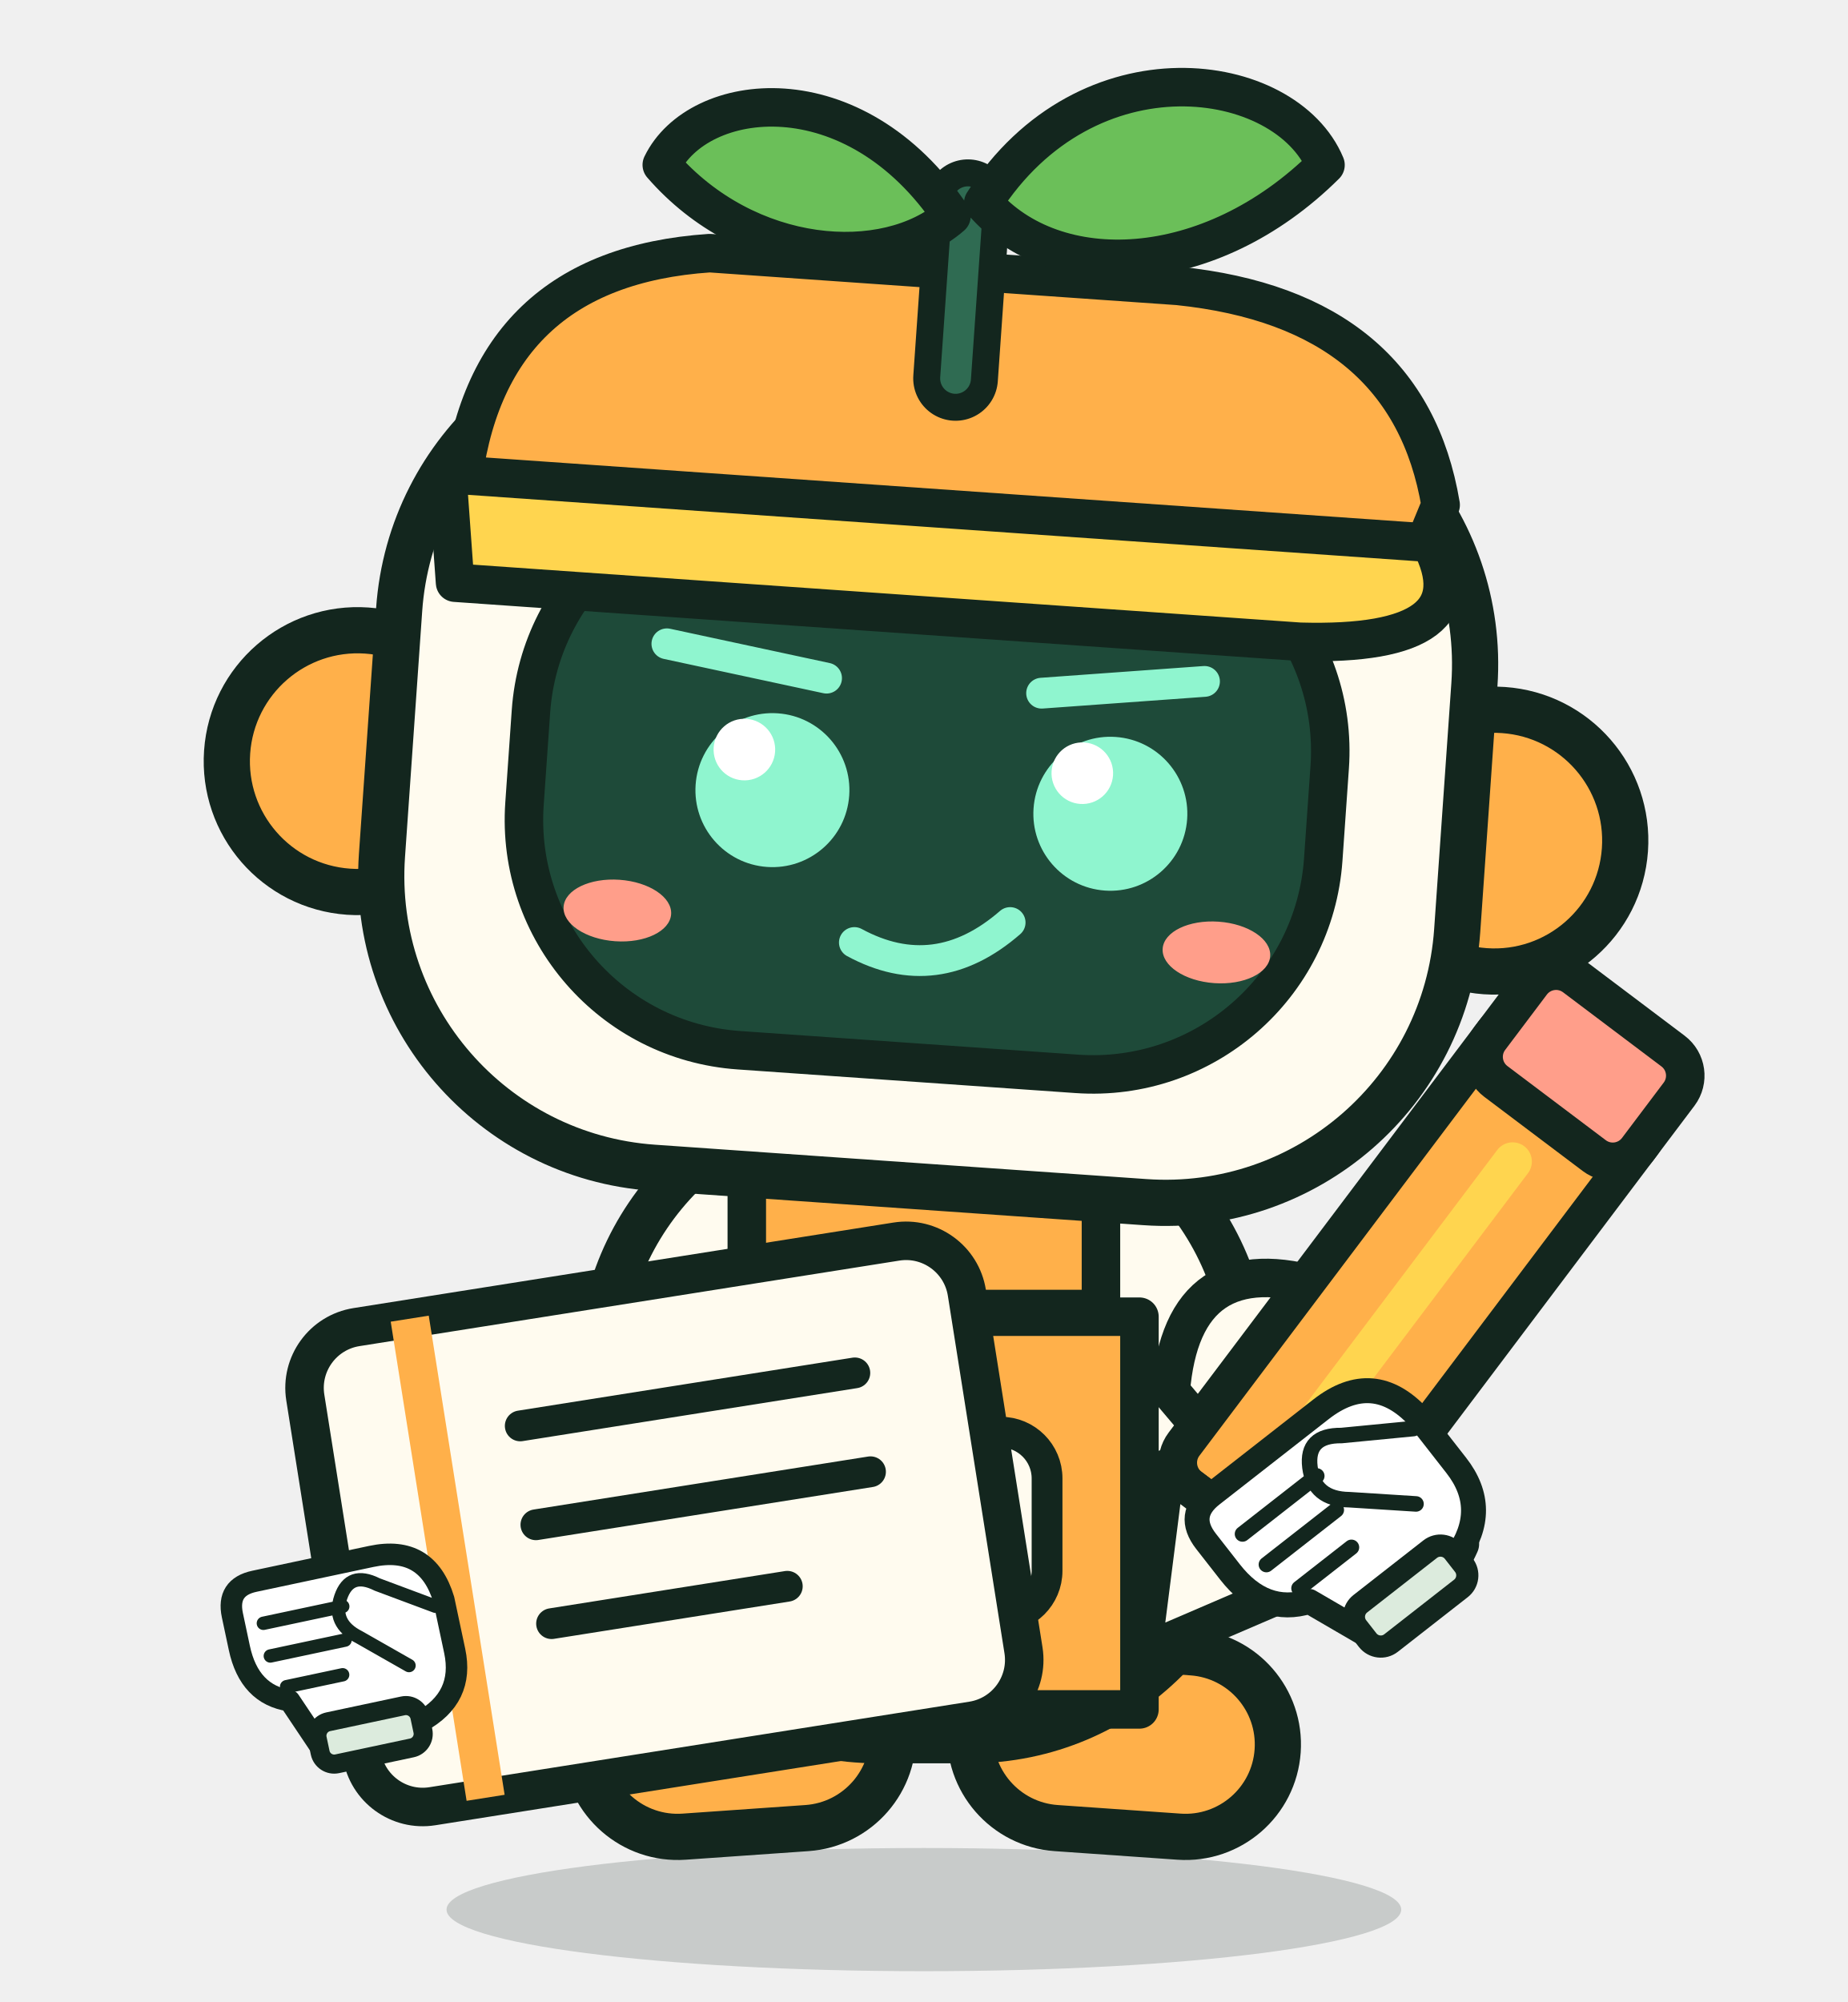
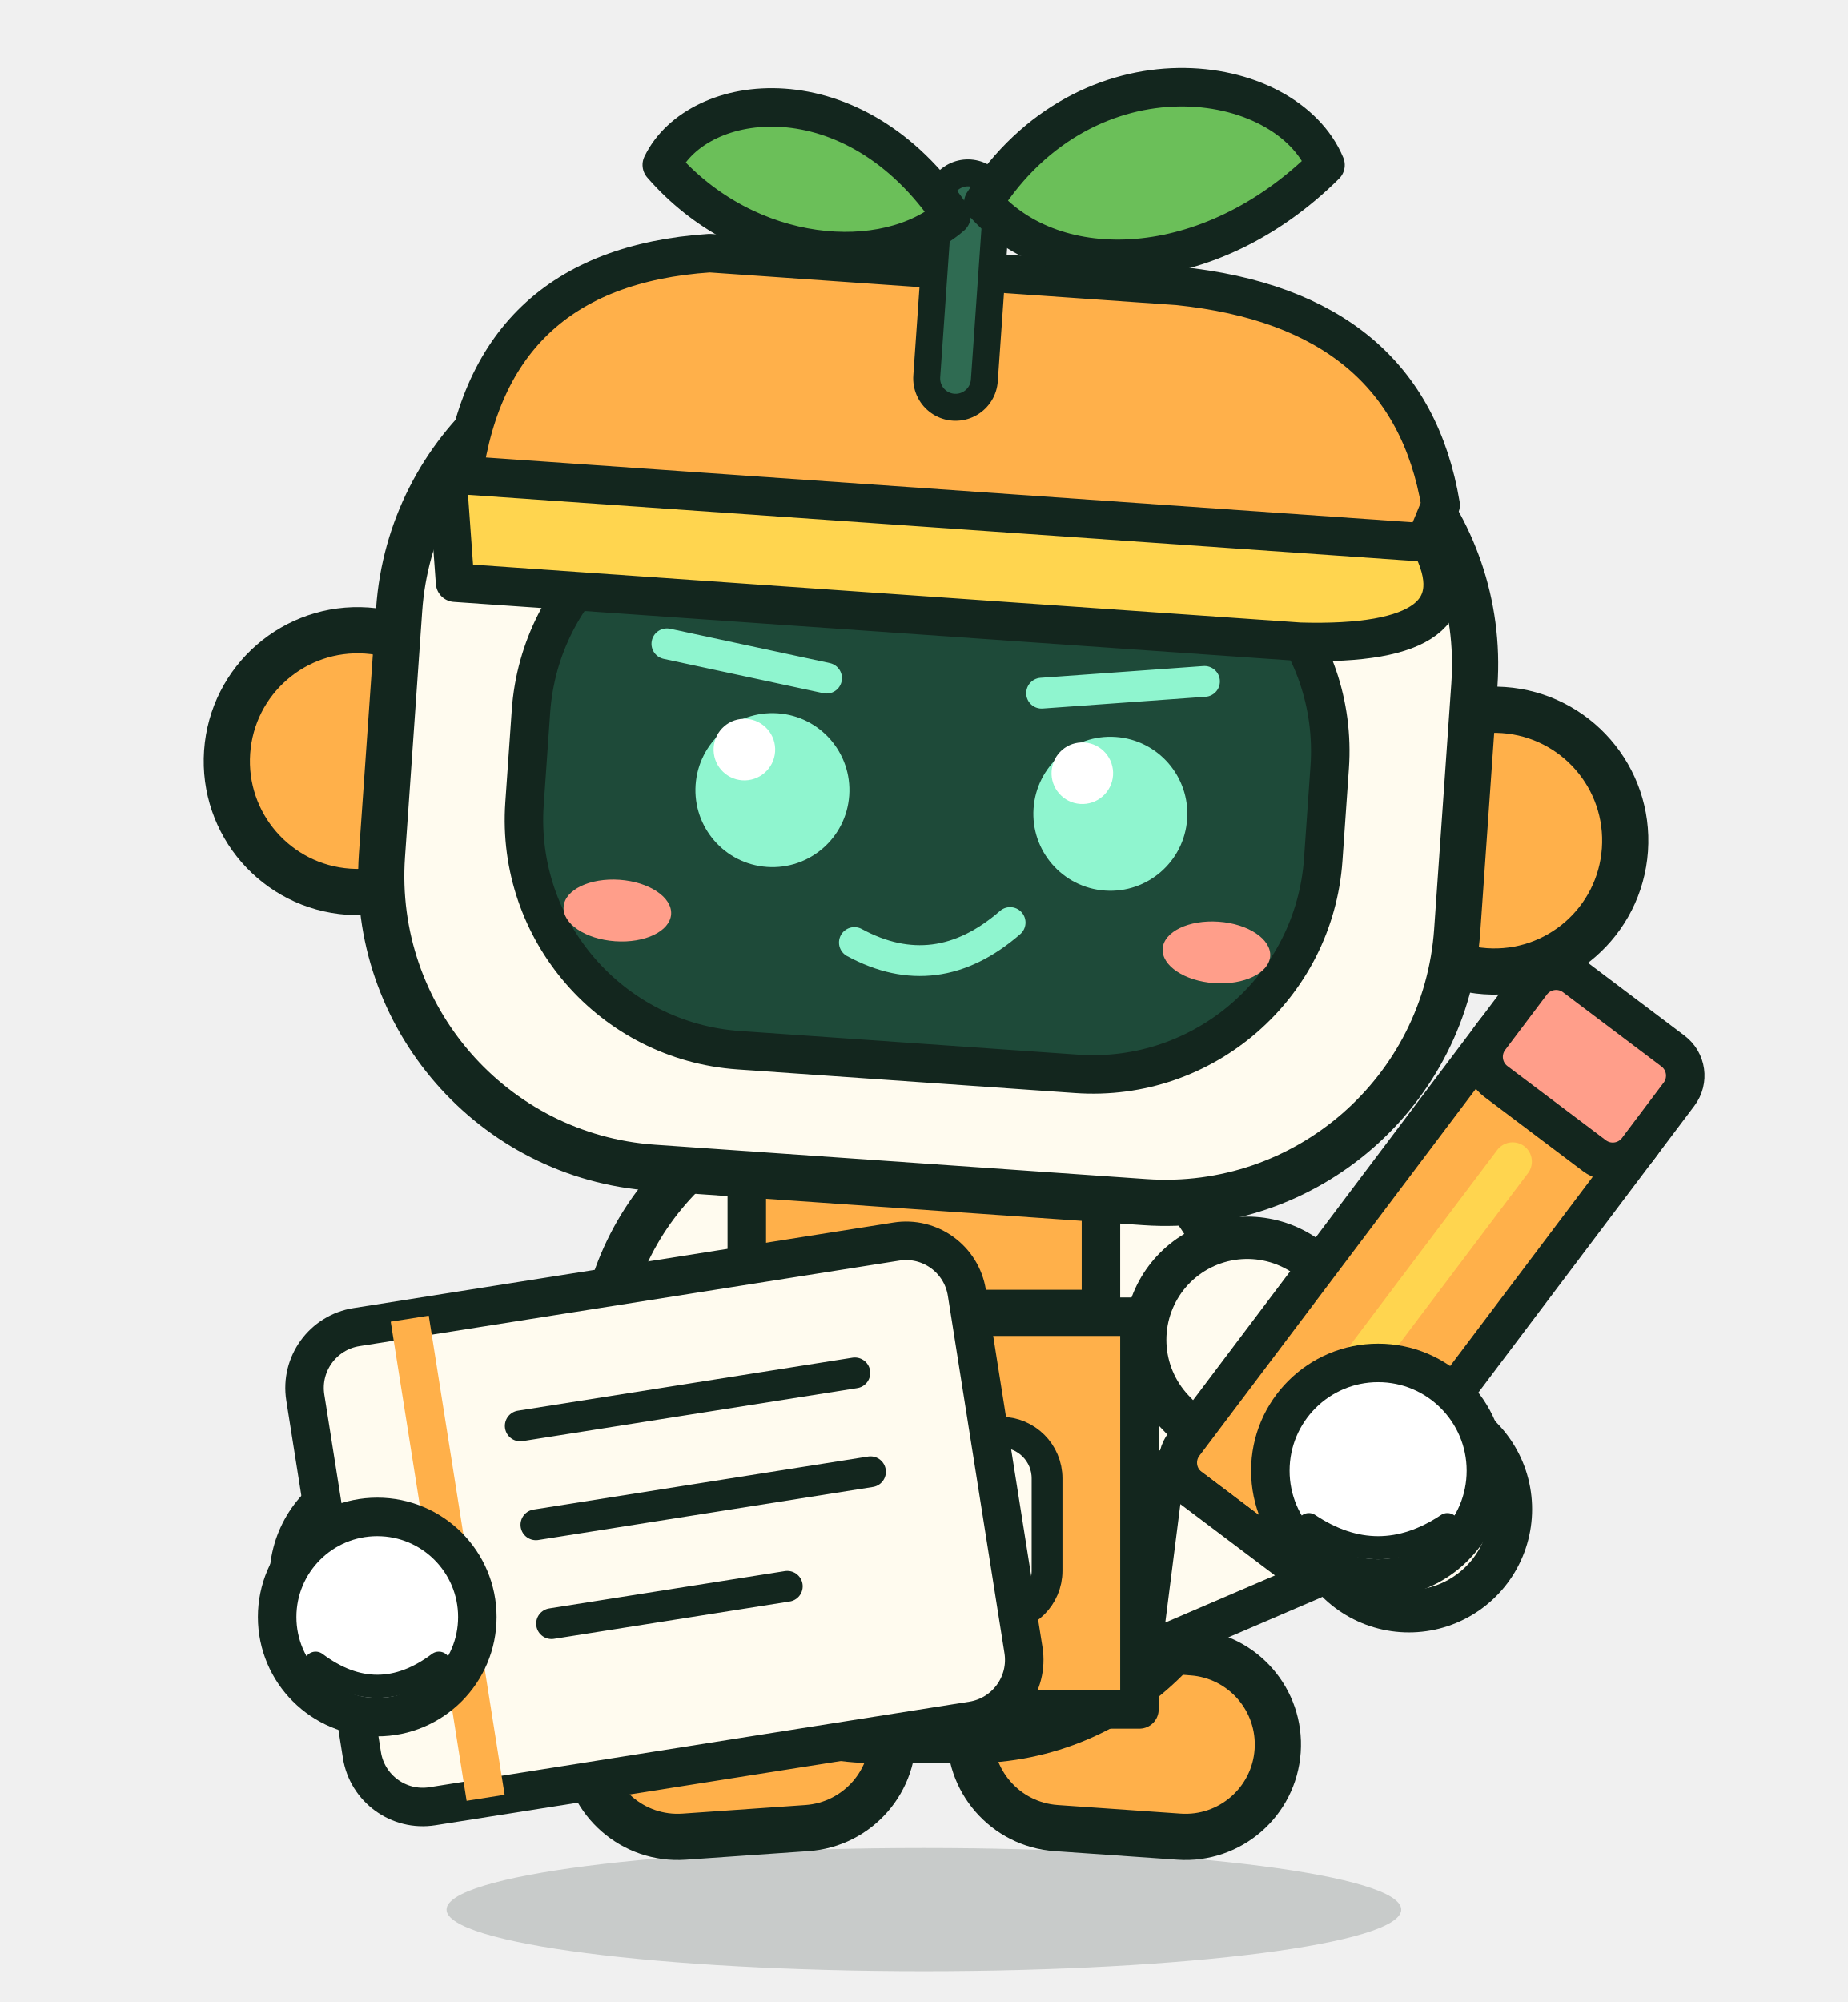
<svg xmlns="http://www.w3.org/2000/svg" class="ch ch-write" viewBox="0 0 240 260">
  <style>.ch-hop{animation:h 2.4s ease-in-out infinite}.ch-wave{transform-box:view-box;transform-origin:78px 176px;animation:w 1.6s ease-in-out infinite}.ch-eye{transform-box:fill-box;transform-origin:center;animation:b 4.5s infinite}@keyframes h{0%,100%{transform:translateY(0)}50%{transform:translateY(-8px)}}@keyframes w{0%,100%{transform:rotate(0)}50%{transform:rotate(18deg)}}@keyframes b{0%,94%,100%{transform:scaleY(1)}97%{transform:scaleY(.1)}}@media(prefers-reduced-motion:reduce){*{animation:none!important}}</style>
  <ellipse class="ch-shadow" cx="120" cy="248" rx="62" ry="8" fill="#13261E" fill-opacity=".18" />
  <g class="ch-hop">
    <rect x="76" y="214" width="40" height="24" rx="12" fill="#FFB04A" stroke="#13261E" stroke-linejoin="round" stroke-linecap="round" stroke-width="6" transform="rotate(-4 96 226)" />
    <rect x="126" y="214" width="40" height="24" rx="12" fill="#FFB04A" stroke="#13261E" stroke-linejoin="round" stroke-linecap="round" stroke-width="6" transform="rotate(4 146 226)" />
    <rect x="78" y="142" width="84" height="84" rx="36" fill="#FFFBEF" stroke="#13261E" stroke-linejoin="round" stroke-linecap="round" stroke-width="6" />
    <path d="M97 148 V170 H143 V148 M92 171 H148 V222 H92Z" fill="#FFB04A" stroke="#13261E" stroke-linejoin="round" stroke-linecap="round" stroke-width="5" />
    <rect x="103" y="186" width="33" height="24" rx="6" fill="#FFFBEF" stroke="#13261E" stroke-linejoin="round" stroke-linecap="round" stroke-width="4" />
    <g transform="rotate(4 120 108)">
      <circle cx="46" cy="104" r="17" fill="#FFB04A" stroke="#13261E" stroke-linejoin="round" stroke-linecap="round" stroke-width="6" />
      <circle cx="194" cy="104" r="17" fill="#FFB04A" stroke="#13261E" stroke-linejoin="round" stroke-linecap="round" stroke-width="6" />
      <rect x="50" y="46" width="140" height="108" rx="38" fill="#FFFBEF" stroke="#13261E" stroke-linejoin="round" stroke-linecap="round" stroke-width="6" />
      <rect x="68" y="66" width="104" height="72" rx="30" fill="#1E4A39" stroke="#13261E" stroke-linejoin="round" stroke-linecap="round" stroke-width="5" />
      <g class="ch-eye">
        <ellipse cx="100" cy="104" rx="10" ry="10" fill="#8FF5CF" />
        <circle cx="96" cy="99" r="4" fill="#fff" />
      </g>
      <g class="ch-eye">
        <ellipse cx="144" cy="104" rx="10" ry="10" fill="#8FF5CF" />
        <circle cx="140" cy="99" r="4" fill="#fff" />
      </g>
      <path d="M85 86 L106 89 M134 89 L155 86" stroke="#8FF5CF" stroke-width="4" stroke-linecap="round" />
      <ellipse cx="81" cy="121" rx="7" ry="4" fill="#FF9E8A" />
      <ellipse cx="159" cy="121" rx="7" ry="4" fill="#FF9E8A" />
      <path d="M112 123 Q123 128 132 119" stroke="#8FF5CF" stroke-width="4" fill="none" stroke-linecap="round" />
      <path d="M57 68 Q58 39 87 35 H148 Q178 36 184 61 L181 70Z" fill="#FFB04A" stroke="#13261E" stroke-linejoin="round" stroke-linecap="round" stroke-width="5" />
      <path d="M55 66 H183 Q191 79 167 80 H57Z" fill="#FFD54F" stroke="#13261E" stroke-linejoin="round" stroke-linecap="round" stroke-width="5" />
      <path d="M120 49 V26" stroke="#13261E" stroke-width="11" stroke-linecap="round" />
      <path d="M120 49 V26" stroke="#2F6B52" stroke-width="4" stroke-linecap="round" />
      <path d="M118 28 C104 10 84 14 80 24 C92 36 110 36 118 28Z M122 26 C134 4 160 6 166 18 C152 34 132 36 122 26Z" fill="#6BBF59" stroke="#13261E" stroke-linejoin="round" stroke-linecap="round" stroke-width="5" />
    </g>
-     <path d="M70.54 174.62     L41.69 218.08     Q44.92 226.94 54.31 227.92     L89.46 189.38     Q89.23 170.18 70.54 174.62Z" fill="#FFFBEF" stroke="#13261E" stroke-linejoin="round" stroke-linecap="round" stroke-width="5" />
-     <path d="M152.06 180.73     L176.38 209.49     Q185.80 209.14 189.62 200.51     L171.94 167.27     Q153.59 161.58 152.06 180.73Z" fill="#FFFBEF" stroke="#13261E" stroke-linejoin="round" stroke-linecap="round" stroke-width="5" />
+     <path d="M80 182 L51 205" stroke="#13261E" stroke-width="32" stroke-linecap="round" fill="none" />
+     <path d="M80 182 L51 205" stroke="#FFFBEF" stroke-width="21" stroke-linecap="round" fill="none" />
+     <path d="M162 174 L183 196" stroke="#13261E" stroke-width="32" stroke-linecap="round" fill="none" />
+     <path d="M162 174 L183 196" stroke="#FFFBEF" stroke-width="21" stroke-linecap="round" fill="none" />
    <g transform="rotate(-9 89 199)">
      <rect x="43" y="166" width="87" height="63" rx="8" fill="#FFFBEF" stroke="#13261E" stroke-linejoin="round" stroke-linecap="round" stroke-width="5" />
      <path d="M58 166 V229" stroke="#FFB04A" stroke-width="5" />
      <path d="M70 182 H114 M70 195 H114 M70 208 H101" stroke="#13261E" stroke-width="4" stroke-linecap="round" />
    </g>
    <g transform="rotate(37 173 182)">
      <rect x="161" y="127" width="24" height="75" rx="4" fill="#FFB04A" stroke="#13261E" stroke-linejoin="round" stroke-linecap="round" stroke-width="5" />
      <rect x="161" y="119" width="24" height="17" rx="4" fill="#FF9E8A" stroke="#13261E" stroke-linejoin="round" stroke-linecap="round" stroke-width="5" />
      <path d="M161 202 L173 223 L185 202Z" fill="#FFFBEF" stroke="#13261E" stroke-linejoin="round" stroke-linecap="round" stroke-width="5" />
      <path d="M173 143 V190" stroke="#FFD54F" stroke-width="5" stroke-linecap="round" />
    </g>
-     <g class="ch-hand" transform="translate(183 207) rotate(-38) scale(0.72)">
-       <path d="M-11 0 L-15-10 Q-23-13-23-23 V-30 Q-23-36-17-36 H8 Q20-36 21-24 V-13 Q21-3 11 0Z" fill="#FFFFFF" stroke="#13261E" stroke-linejoin="round" stroke-linecap="round" stroke-width="4.5" />
-       <path d="M-17-27 H0 M-17-20 H-1 M-15-13 H-3 M11-12 L2-20 Q-3-24 0-29 Q3-34 8-30 L19-23" fill="none" stroke="#13261E" stroke-linejoin="round" stroke-linecap="round" stroke-width="2.8" />
-       <rect x="-11" y="-4" width="22" height="9" rx="3" fill="#DCEBDD" stroke="#13261E" stroke-linejoin="round" stroke-linecap="round" stroke-width="4" />
-     </g>
-     <g class="ch-hand" transform="translate(48 225) rotate(-12) scale(0.62)">
-       <path d="M-11 0 L-15-10 Q-23-13-23-23 V-30 Q-23-36-17-36 H8 Q20-36 21-24 V-13 Q21-3 11 0Z" fill="#FFFFFF" stroke="#13261E" stroke-linejoin="round" stroke-linecap="round" stroke-width="4.5" />
-       <path d="M-17-27 H0 M-17-20 H-1 M-15-13 H-3 M11-12 L2-20 Q-3-24 0-29 Q3-34 8-30 L19-23" fill="none" stroke="#13261E" stroke-linejoin="round" stroke-linecap="round" stroke-width="2.8" />
-       <rect x="-11" y="-4" width="22" height="9" rx="3" fill="#DCEBDD" stroke="#13261E" stroke-linejoin="round" stroke-linecap="round" stroke-width="4" />
-     </g>
+     <circle cx="179" cy="191" r="14" fill="#FFFFFF" stroke="#13261E" stroke-linejoin="round" stroke-linecap="round" stroke-width="5" />
+     <path d="M170 198 q9 6 18 0" stroke="#13261E" stroke-width="3" fill="none" stroke-linecap="round" />
+     <circle cx="49" cy="210" r="13" fill="#FFFFFF" stroke="#13261E" stroke-linejoin="round" stroke-linecap="round" stroke-width="5" />
+     <path d="M41 216 q8 6 16 0" stroke="#13261E" stroke-width="3" fill="none" stroke-linecap="round" />
  </g>
</svg>
